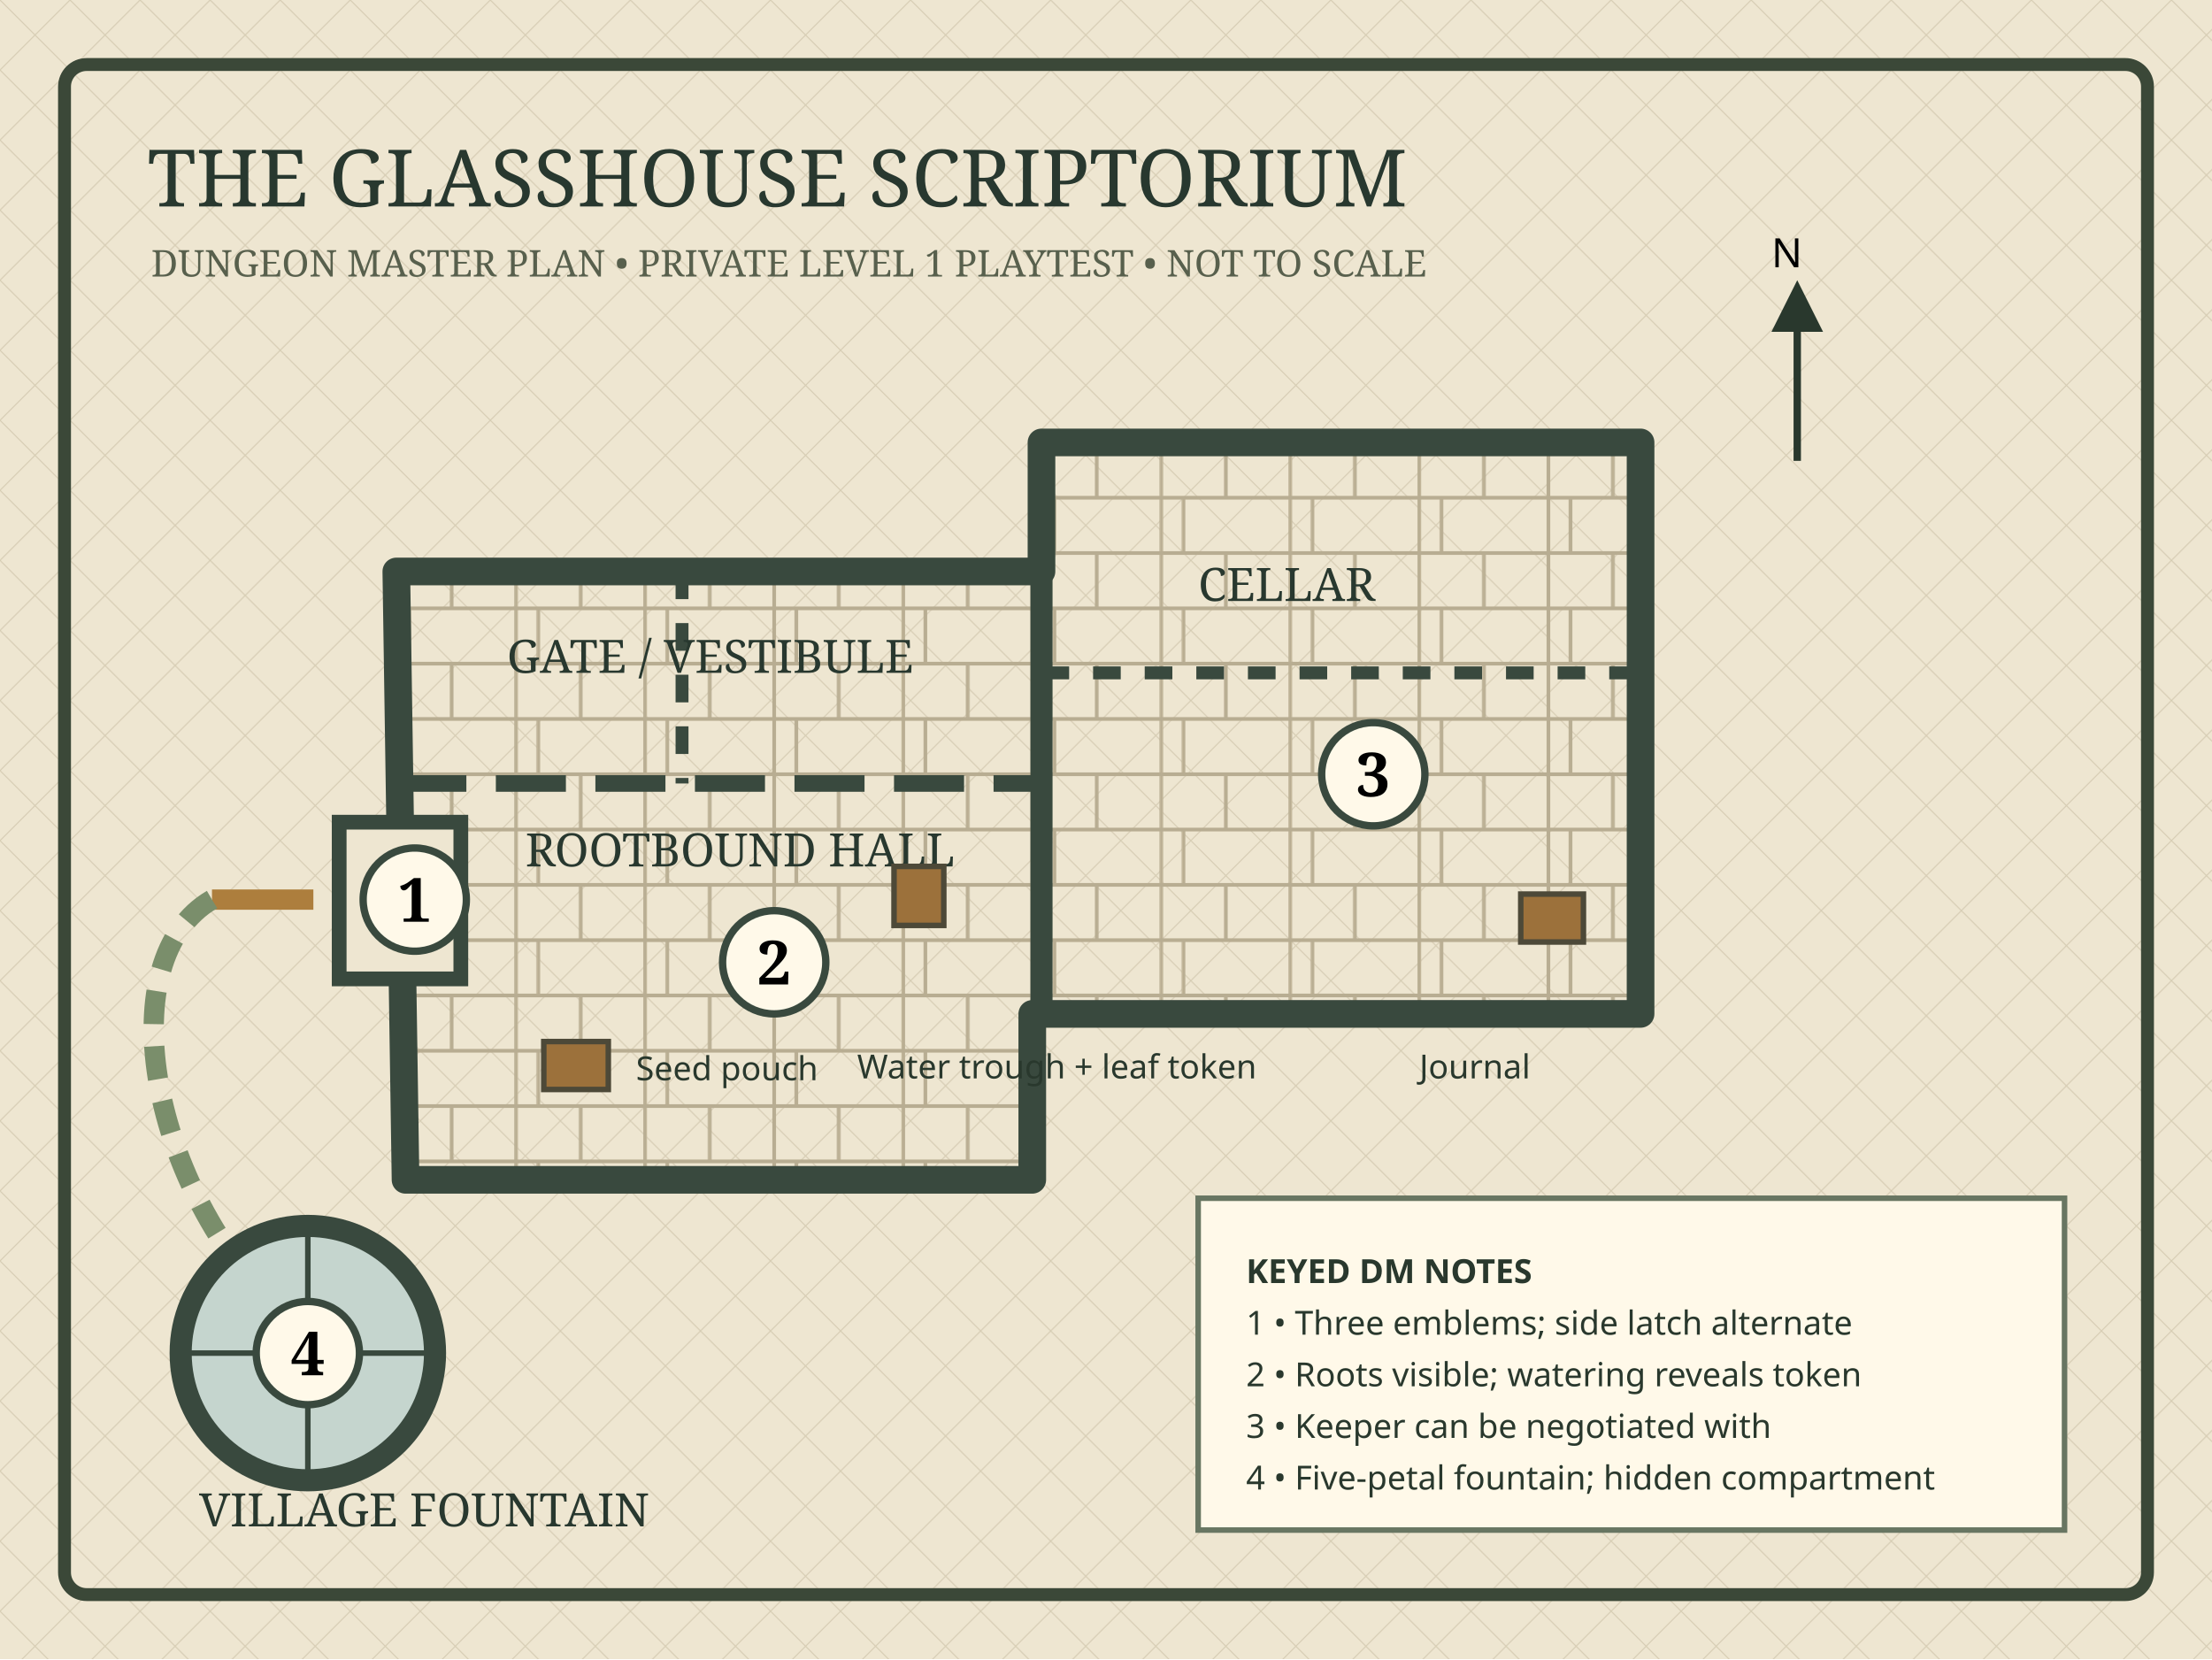
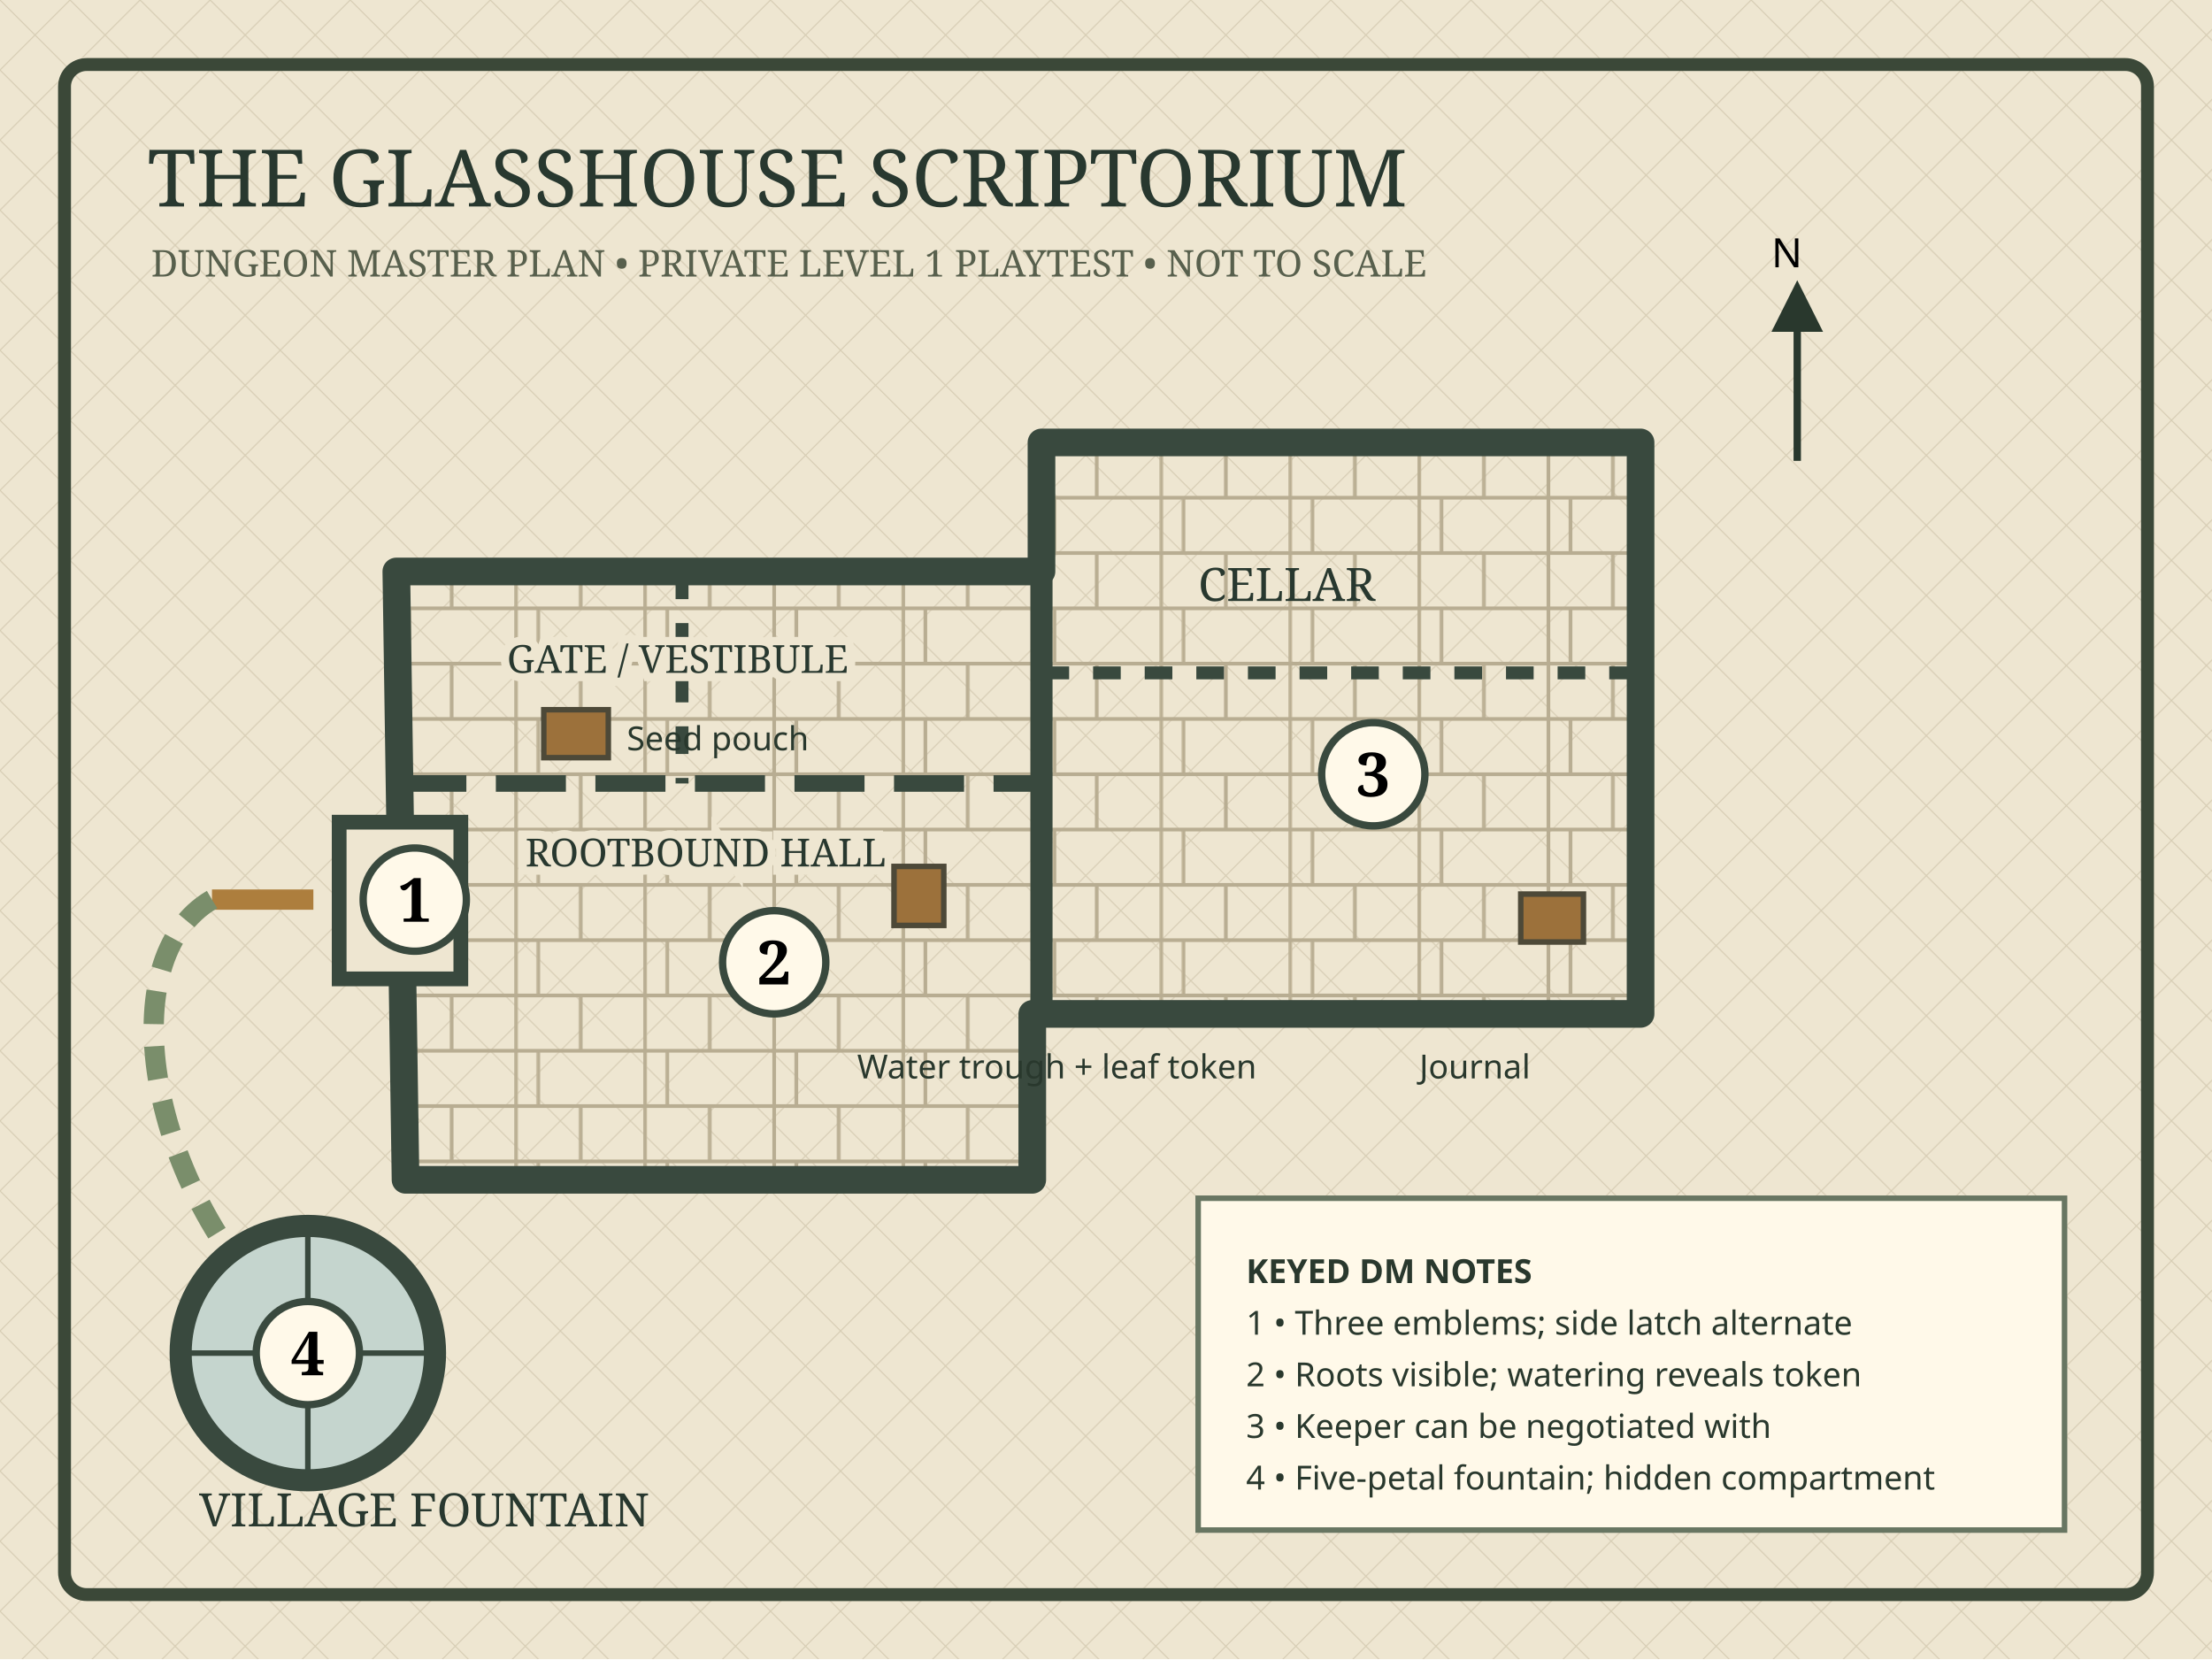
<svg xmlns="http://www.w3.org/2000/svg" viewBox="0 0 1200 900" role="img" aria-labelledby="title desc">
  <defs>
    <pattern id="paper" width="38" height="38" patternUnits="userSpaceOnUse">
      <rect width="38" height="38" fill="#eee6d1" />
      <path d="M0 0L38 38M38 0L0 38" stroke="#d7cdb5" stroke-width=".6" />
    </pattern>
    <pattern id="stone" width="70" height="60" patternUnits="userSpaceOnUse">
      <path d="M0 0H70V60H0ZM0 30H70M35 0V30M12 30V60" fill="none" stroke="#b8ad92" stroke-width="2" />
    </pattern>
  </defs>
  <rect width="1200" height="900" fill="url(#paper)" />
  <rect x="35" y="35" width="1130" height="830" rx="12" fill="none" stroke="#3b4838" stroke-width="7" />
  <text x="80" y="112" font-family="Georgia,serif" font-size="43" fill="#28382f">THE GLASSHOUSE SCRIPTORIUM</text>
  <text x="82" y="150" font-family="Georgia,serif" font-size="20" fill="#58604d">DUNGEON MASTER PLAN • PRIVATE LEVEL 1 PLAYTEST • NOT TO SCALE</text>
  <path d="M215 310H565V240H890V550H560V640H220Z" fill="url(#stone)" stroke="#39493e" stroke-width="15" stroke-linejoin="round" />
  <path d="M565 240V550M560 550V640" stroke="#39493e" stroke-width="12" />
  <path d="M215 425H565" stroke="#39493e" stroke-width="9" stroke-dasharray="38 16" />
  <path d="M370 310V425" stroke="#39493e" stroke-width="7" stroke-dasharray="15 13" />
  <path d="M565 365H890" stroke="#39493e" stroke-width="7" stroke-dasharray="15 13" />
  <rect x="184" y="446" width="66" height="85" fill="#eee6d1" stroke="#39493e" stroke-width="8" />
  <path d="M170 488H115" stroke="#ad7e3d" stroke-width="11" />
  <path d="M115 488C60 520 80 640 150 710" fill="none" stroke="#7a8e6b" stroke-width="11" stroke-dasharray="18 12" />
  <circle cx="167" cy="734" r="69" fill="#c5d5ce" stroke="#39493e" stroke-width="12" />
  <circle cx="167" cy="734" r="25" fill="#648b90" />
  <path d="M167 665V803M98 734H236" stroke="#39493e" stroke-width="3" />
  <g font-family="Georgia,serif" fill="#28382f" font-size="25">
-     <text x="275" y="365">GATE / VESTIBULE</text>
-     <text x="285" y="470">ROOTBOUND HALL</text>
+     <text x="275" y="365" font-size="21" stroke="#eee6d1" stroke-width="9" paint-order="stroke fill">GATE / VESTIBULE</text>
+     <text x="285" y="470" font-size="21" stroke="#eee6d1" stroke-width="9" paint-order="stroke fill">ROOTBOUND HALL</text>
    <text x="650" y="326">CELLAR</text>
    <text x="108" y="828">VILLAGE FOUNTAIN</text>
  </g>
  <g font-family="Georgia,serif" font-size="33" text-anchor="middle" font-weight="bold">
    <circle cx="225" cy="488" r="28" fill="#fff9e9" stroke="#39493e" stroke-width="4" />
    <text x="225" y="500">1</text>
    <circle cx="420" cy="522" r="28" fill="#fff9e9" stroke="#39493e" stroke-width="4" />
    <text x="420" y="534">2</text>
    <circle cx="745" cy="420" r="28" fill="#fff9e9" stroke="#39493e" stroke-width="4" />
    <text x="745" y="432">3</text>
    <circle cx="167" cy="734" r="28" fill="#fff9e9" stroke="#39493e" stroke-width="4" />
    <text x="167" y="746">4</text>
  </g>
  <g fill="#9c713b" stroke="#4d4938" stroke-width="3">
-     <rect x="295" y="565" width="35" height="26" />
+     <rect x="295" y="385" width="35" height="26" />
    <rect x="485" y="470" width="27" height="32" />
    <rect x="825" y="485" width="34" height="26" />
  </g>
  <g font-family="sans-serif" font-size="18" fill="#29382d">
-     <text x="345" y="586">Seed pouch</text>
+     <text x="340" y="407">Seed pouch</text>
    <text x="465" y="585">Water trough + leaf token</text>
    <text x="770" y="585">Journal</text>
  </g>
  <path d="M975 250V160" stroke="#29382d" stroke-width="4" />
  <path d="M975 152l-14 28h28z" fill="#29382d" />
  <text x="961" y="145" font-size="22" font-family="sans-serif">N</text>
  <rect x="650" y="650" width="470" height="180" fill="#fff9e9" stroke="#687662" stroke-width="3" />
  <g font-family="sans-serif" font-size="18" fill="#29382d">
    <text x="676" y="696" font-weight="bold">KEYED DM NOTES</text>
    <text x="676" y="724">1 • Three emblems; side latch alternate</text>
    <text x="676" y="752">2 • Roots visible; watering reveals token</text>
    <text x="676" y="780">3 • Keeper can be negotiated with</text>
    <text x="676" y="808">4 • Five-petal fountain; hidden compartment</text>
  </g>
</svg>
